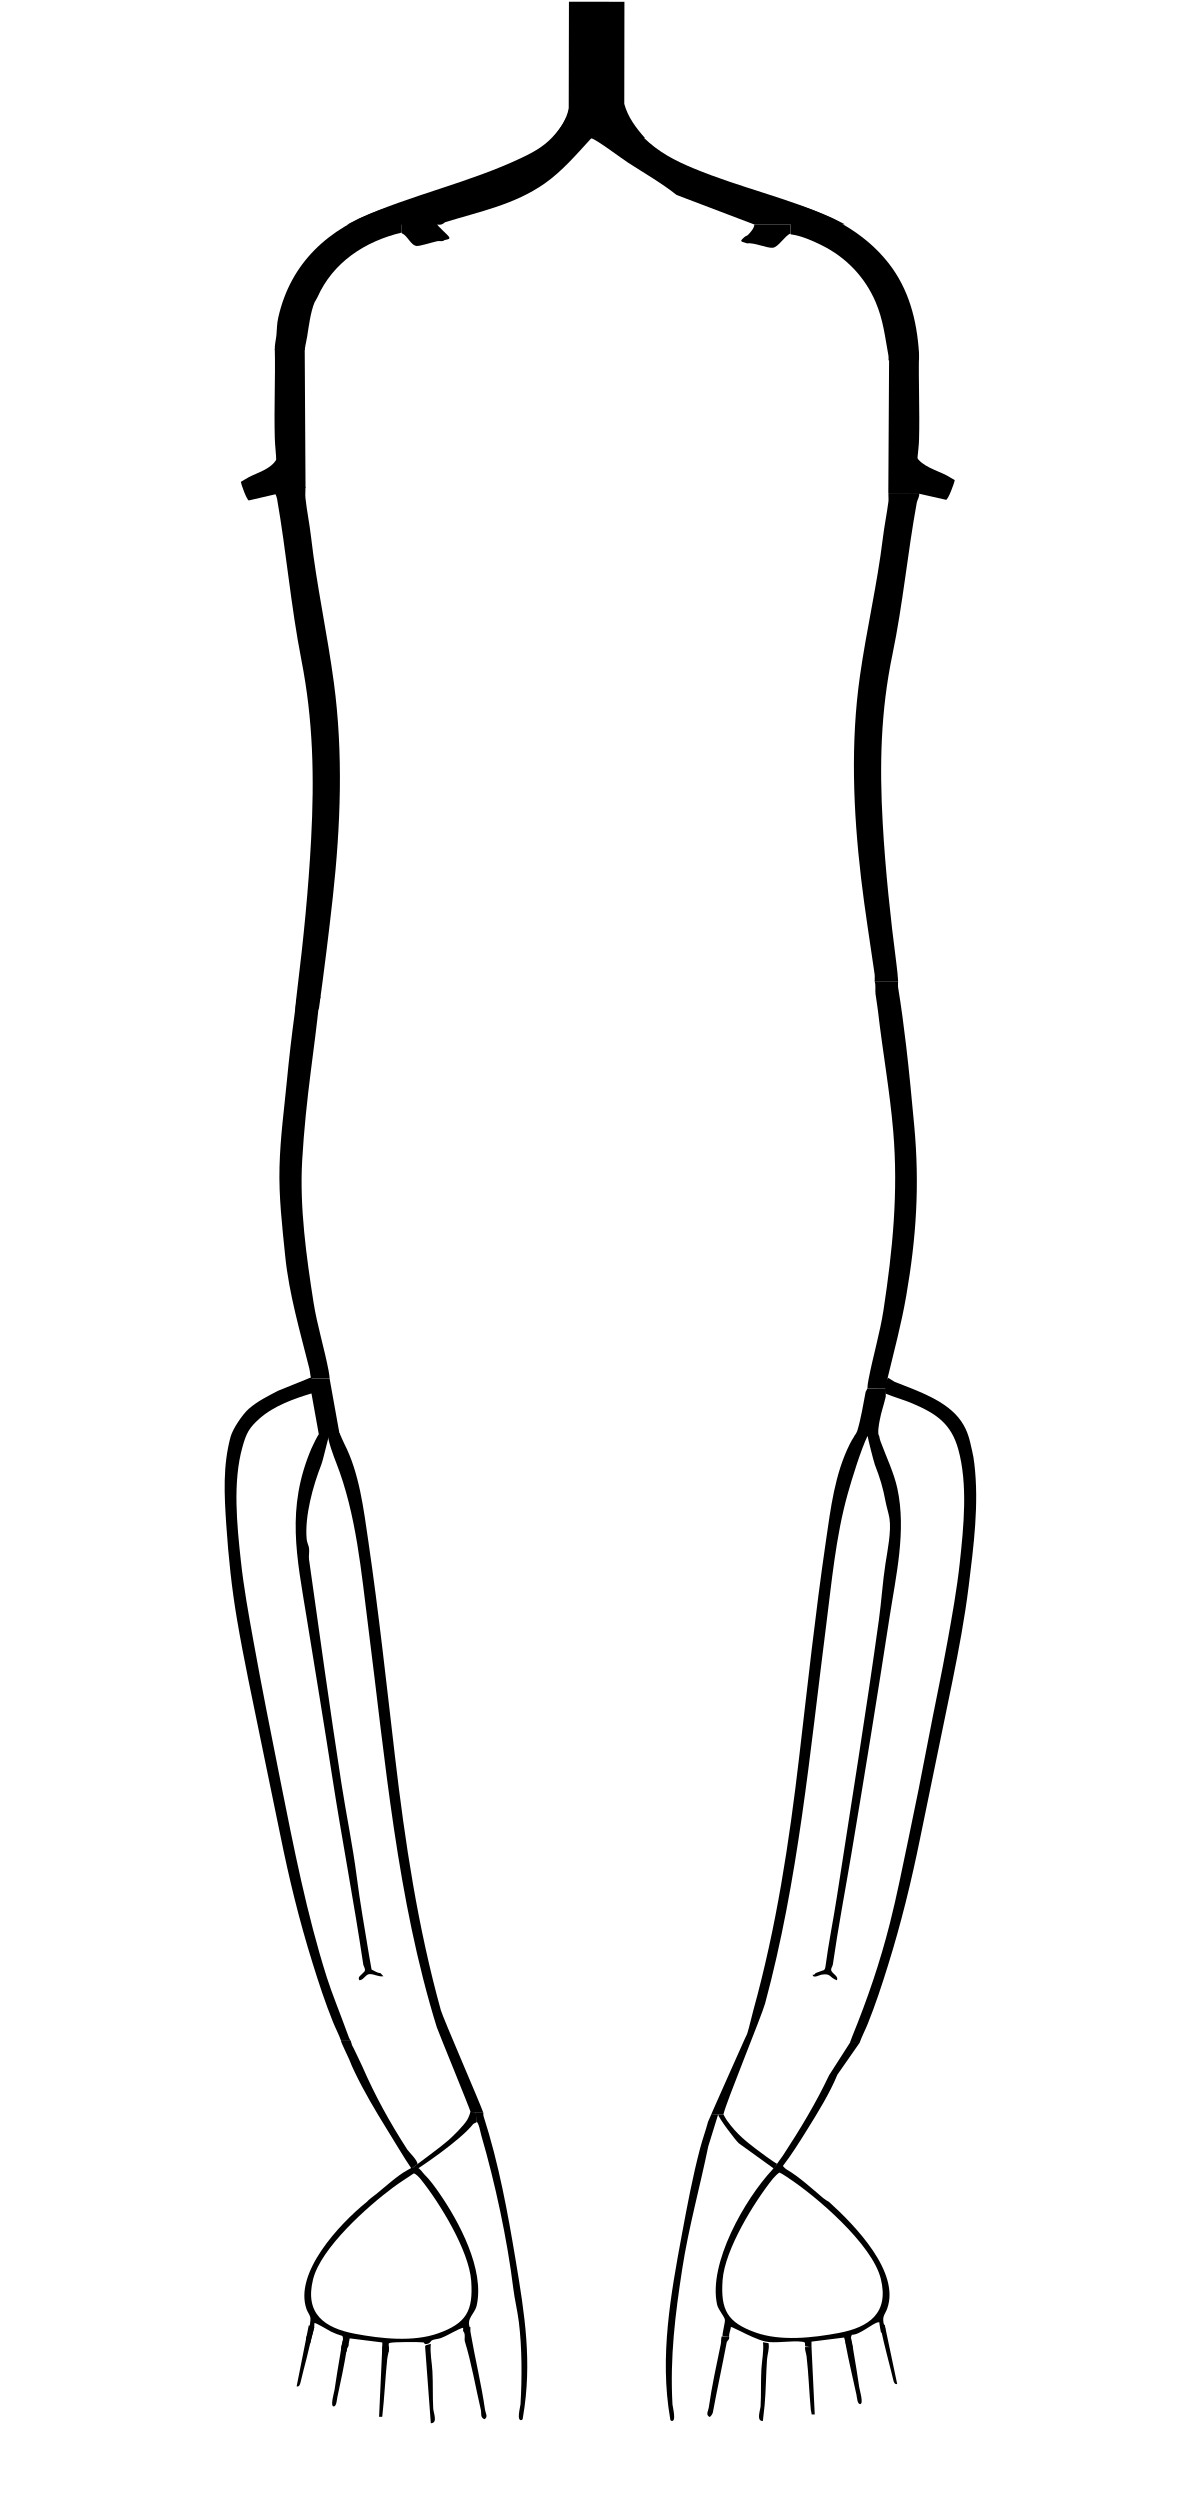
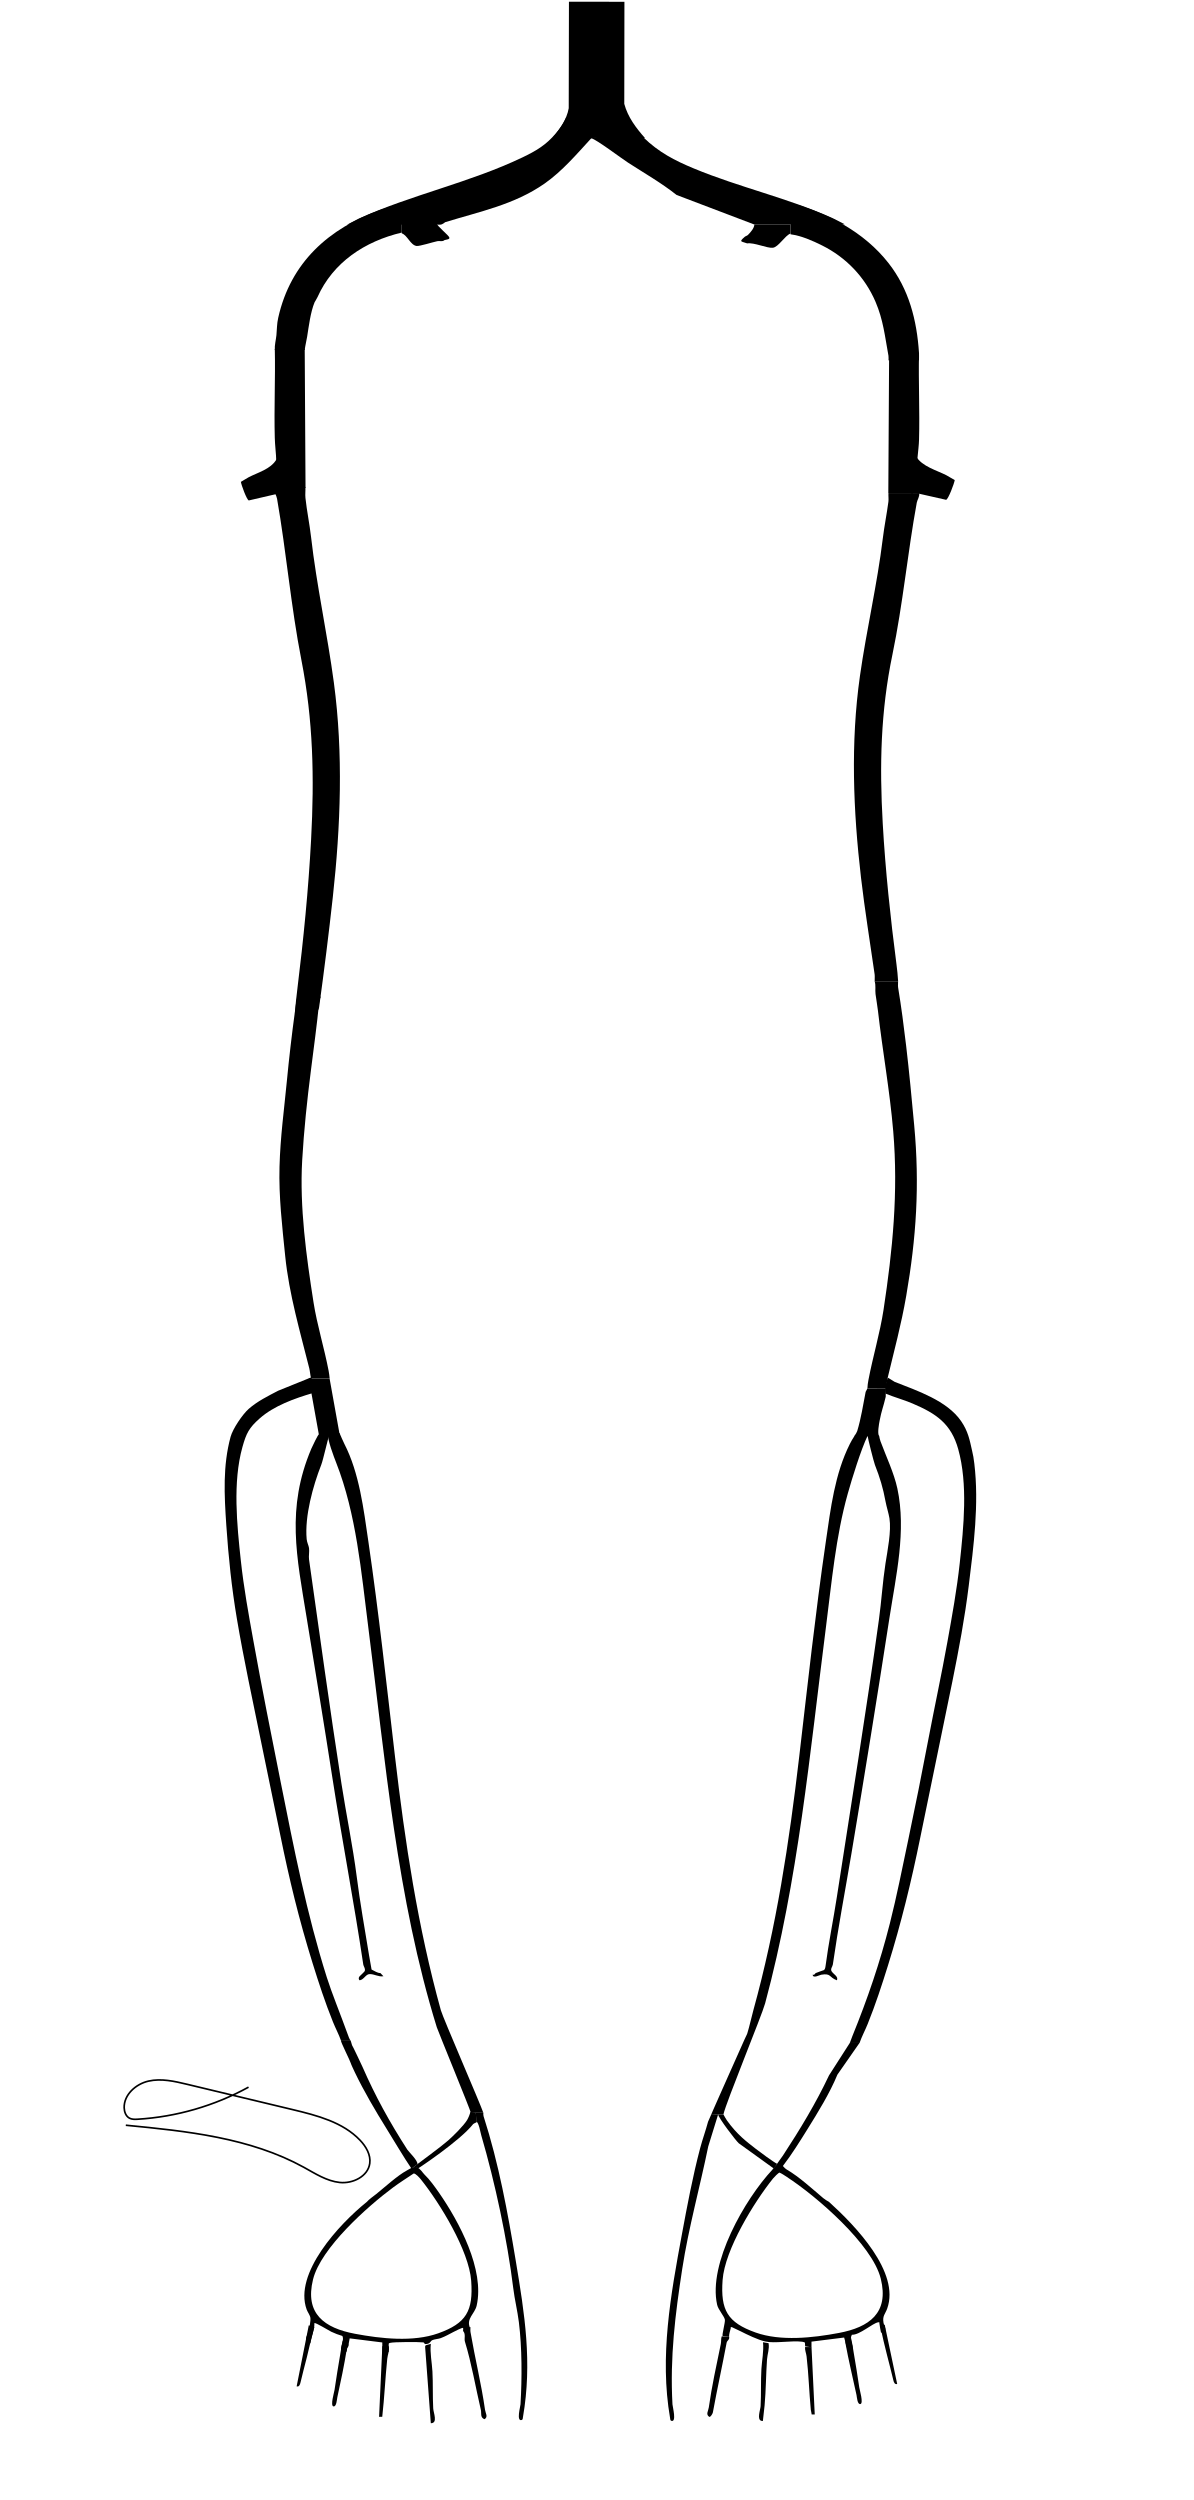
<svg xmlns="http://www.w3.org/2000/svg" id="Laag_1" version="1.1" viewBox="0 0 708.48 1484.64">
+   <defs>
+     <style>
+       .st0 {
+         fill: none;
+         stroke: #000;
+       }
+     </style>
+   </defs>
  <g id="Left_metatarsal_arteries">
    <g>
      <path d="M432.94,1387.63c.61,1.68-1.19,2.33-1.42,3.56-2.56,13.68-5.67,27.75-8.18,41.45-.12.64-1.29,2.81-2.12,2.64-2.27-1.44-.59-3.5-.31-5.53,1.8-12.63,4.53-25.12,7.14-37.73.31-1.48.02-3.12.57-4.59l4.32.19h0Z" />
      <path d="M456.41,1391.49c.62,3.3-.68,6.46-.91,9.69-.64,9.01-.61,18.16-1.43,27.19-.25,2.74-.59,5.86-.95,8.6-.09.67.26.81-.73.71-3.2-.53-.82-6.51-.7-8.81.39-7.27.06-14.66.47-21.94.3-5.31,1.51-10.6.96-15.98l3.29.55h0Z" />
      <path d="M505.44,1388.56c.66,2.74,1.03,5.52,1.49,8.3,1.18,7.03,2.35,13.88,3.36,20.98.2,1.44,2.64,9.43.66,9.82-1.85.36-2.05-4.19-2.3-5.33-2.15-9.95-4.74-20.75-6.56-30.69-.48-2.6,1.11-2.89,3.34-3.07h.01Z" />
      <path d="M481.92,1393.81l1.92,40.05-1.88-.04c.04-.9-.37-1.77-.45-2.65-1-10.58-1.29-21.22-2.52-31.83-.21-1.84-1.08-3.65-.91-5.54h3.84Z" />
      <path d="M532.8,1415.74c-1.44.47-2.02-1.07-2.29-2.25-1.08-4.75-2.51-9.91-3.74-14.88-1.38-5.55-2.83-11.15-3.8-16.75l2.4-1.39,7.43,35.28h0Z" />
    </g>
  </g>
  <g id="Left_plantar_arch">
    <path d="M464.91,1286.29c.7.85,1.59,1.7,2.45,2.2,7.22,4.2,15.08,11.44,21.49,16.84.77.65,2.49,1.81,3.45,2.26,15.54,14.07,42.39,41.78,34.54,63.45-1.17,3.22-2.88,4.23-2.17,8.3.4,2.32,2.89,5.09-1.46,5.99-.39-1.85-.69-3.62-.97-5.5-.09-.62.29-.86-.72-.72-3.26.46-11.05,7.66-15.62,7.39-1.58,2.81.57,5.57.5,8.39l-3.26-.11-1.85-6.62-19.38,2.43v3.35l-3.77-.54-.13-2.26c-.51-.24-1.09-.42-1.65-.49-6.33-.82-16.27,1.15-21.94-.15-4.44-1.01-10.84-4.14-14.64-6.07-1.67-.85-3.43-1.66-5.14-2.44-1.08-.14-.57.17-.7.72-.4,1.65-1.02,3.29-.98,5.02l-3.82-.5c-.49-.56,1.6-8.18,1.34-9.66-.34-2-3.95-5.97-4.6-8.84-5.51-24.38,16.47-62.79,32.83-80.28.54-.57,1.16-1.78,1.8-2.16l1.95-.11,2.45.11ZM467.32,1292.82c-1.41-.92-2.82-1.91-4.37-2.6-.65,0-3.33,2.82-3.9,3.52-11.33,14.13-28.63,42.27-29.93,60.29-1.29,17.9,2.93,25.21,19.6,31.15,14.86,5.29,33.91,3.18,49.4.27,18.16-3.41,29.95-11.89,24.93-32.24-5-20.3-38.23-49.03-55.74-60.39h0Z" />
  </g>
  <g id="Left_lateral_plantar_artery">
    <path d="M422.4,1255.64c.44-.33.53,0,4.08,0l-5.89,19.05c-4.95,24.2-11.7,48.38-15.44,72.7-4.15,27.01-7.35,52.31-5.8,80.44.09,1.55,2.62,10.84-.7,9.79-.69-.22-.63-1.12-.73-1.67-6.3-36.49.4-73.29,7-108.9,3.15-17.01,6.42-34.48,10.88-51.39,1.39-5.25,3.29-10.42,4.69-15.68l1.91-4.34Z" />
  </g>
  <g id="Left_dorsal_pedal_artery">
    <path d="M497.32,1232c-.04.06.19-.45,0,0-4.53,11.03-11.67,22.57-17.78,32.39-4.36,7-9.56,15.37-14.63,21.9-4.36,0-4.39.16-4.39.16.18-.54,4.23-6.06,4.44-6.38,10.26-15.68,19.62-31.18,27.37-47.62l12.36-19.28c1.19-.66,5.92-.26,5.76,0l-13.12,18.83Z" />
  </g>
  <g id="Left_medial_plantar_artery">
    <path d="M431.7,1259.25c6.13,8.54,11.75,12.64,16.98,16.73,2.13,1.66,10.81,8.12,12.8,9,0,0,.16.06-.97,1.47-.97,1.35-1.36,1.06-.97,1.35l-20.8-14.99c-1.61-1.37-12.27-15.3-12.27-17.17h3.13c.67,1.27,1.38,2.51,2.1,3.61h-.01Z" />
  </g>
  <g id="Right_metatarsal_arteries">
    <g>
      <path d="M279.36,1381.88c.04,1-.12,2.05.05,3.05,2.67,15.56,6.44,30.77,8.64,46.22.29,2.02,1.96,4.08-.31,5.52-2.72-.95-1.75-3.69-2.16-5.45-3.11-13.3-5.57-27.94-9.48-40.62-.57-1.85.6-4.38-1-6.19l.15-.63,4.11-1.9h0Z" />
      <path d="M255.84,1439.06l-3.39-45.52.31-.75,3.08-.9c-.56,5.54.66,10.98.96,16.44.4,7.28.07,14.67.47,21.93.15,2.76,2.9,8.76-1.42,8.79h0Z" />
      <path d="M203.52,1389.98c1.61.78,3.75.67,3.36,3.06-.12.71-.83,1.24-.94,1.96-1.5,9.53-3.6,19.35-5.63,28.72-.25,1.14-.45,5.69-2.3,5.33-1.98-.39.46-8.37.66-9.81,1.01-7.1,2.18-13.94,3.36-20.97.47-2.78.83-5.55,1.49-8.29h0Z" />
      <path d="M230.88,1393.32c.48,2.61-.66,5.02-.91,7.44-1.18,11.52-1.67,23.01-2.97,34.46l-1.88.04,1.92-41.94h3.84Z" />
      <path d="M186.72,1381.89c-1.78,5.97-3,12.1-4.53,18.14-1.25,4.96-2.66,10.12-3.74,14.87-.27,1.18-.85,2.73-2.29,2.25l7.2-36.22,3.36.96Z" />
    </g>
  </g>
  <g id="Right_plantar_arch">
    <path d="M252.18,1291.47c2.95,2.79,6.27,7.44,8.61,10.81,11.87,17.12,27.11,45.57,22.28,66.92-1.1,4.87-6.39,7.69-3.94,13.29l-4.09,1.89v-1.91c-.41-.42-4.99,2-5.86,2.44-2.37,1.19-4.63,2.57-7.51,3.62-1.34.49-3.85.62-5.01,1.22-1.24.64-1,2.04-3.54,2.27-1.54.14-.78-.84-1.81-.98-2.38-.32-17.69-.29-19.51.27-.37.12-.85.12-.95.57l-.05,4.87-3.77.55v-6.22l-19.37-2.43-.92,4.93c-1.14.76-.24,3.23-1.55,3.25-5.82.13-.09-6.25-1.88-9.61-2.26-.66-4.48-1.5-6.6-2.51-1.4-.66-9.45-5.67-9.99-5.11.06,4.07-1.8,7.94-2.41,11.95l-1.95-.21c-1.7-2.56.42-4.81.89-6.82.43-1.87,1.32-6.32,1.08-8.05-.22-1.62-1.62-3.32-2.22-4.96-7.77-21.45,19.28-50.68,35.6-63.8,1.68-1.85,3.88-3.29,5.75-4.79,5.1-4.09,12.53-10.95,18.14-13.97,2.01-1.08,3.83-2.59,5.97-1.88,2.01.66,3.5,3.36,4.6,4.4h.01ZM249.9,1294.21c-.73-.91-3.22-3.71-4.27-3.45-4.05,2.72-8.25,5.36-12.15,8.25-15.28,11.35-42.99,36.01-47.59,54.67-5.01,20.36,6.77,28.84,24.93,32.25,15.48,2.91,34.53,5.02,49.4-.27,16.67-5.94,20.89-13.25,19.6-31.16s-18.6-46.17-29.93-60.3h0Z" />
  </g>
  <g id="Right_lateral_plantar_artery">
    <path d="M287.04,1254.71c-.02.67-.08,1.36.13,2.02,9.05,28.1,14.33,57.12,19.11,85.8,5.3,31.77,9.89,60.43,4.28,92.93-.1.55-.04,1.45-.73,1.67-3.33,1.05-.81-7.9-.72-9.34.91-15.42.92-33.54-.98-48.8-.83-6.71-2.49-13.3-3.33-20.14-3.52-28.67-10.78-62.66-18.98-90.71-.43-1.47-1.54-7.91-2.91-8.14l-.35-5.29h4.48s0,0,0,0Z" />
  </g>
  <g id="Right_medial_plantar_artery">
    <path d="M283.1,1260.23c-.14.24-1.61.67-2.14,1.2-8.1,10.19-32.41,26.14-32.41,26.14l-3.13-.54c4.69-3.62,16.38-12.06,20.81-15.98,3.04-2.69,9.12-8.69,11.18-12.09.75-1.24,1.61-3.37,1.95-4.82l3.2.57.54,5.52Z" />
  </g>
  <g id="Right_dorsal_pedal_artery">
    <path d="M209.09,1214.61c.21.07,5.98,12.34,6.15,12.75,7.71,17.59,16.01,32.67,26.68,49.26.73,1.14,6.52,6.68,5.95,8.67l-3.54,2.51c-3.92-5.65-11.31-18.08-14.93-23.91-6.34-10.19-13.35-22.09-18.64-33.15-.45-.94-2.36-4.97-2.47-5.56-.18-1-6.21-12.99-5.73-13.17.79-.3,0,0,5.75-.01l.77,2.61Z" />
  </g>
  <g id="Left_posterior_tibial_artery">
    <path d="M422.4,1255.64c-.19.16,19.85-44.75,19.85-44.75,1.55-3.39,1.29-2.55,1.55-3.39,1.36-4.42,2.36-9.26,3.58-13.68,13.72-49.61,21.28-99.7,27.24-150.64,4.98-42.49,9.6-85.27,15.79-127.56,2.92-19.98,5.31-40.25,14.28-58.13.83-1.65,1.73-3.21,2.82-4.85h7.71c-4,8.4-9.23,25.34-11.75,34.31-7.15,25.41-9.61,53-12.95,79.11-9.6,75.03-16.49,150.79-36.16,223.7-1.9,7.04-23.2,58.76-24.75,65.88h-7.21Z" />
  </g>
  <g id="Right_posterior_tibial_artery">
    <path d="M279.62,1254.71c-.43-2.14-19.59-48.75-20.23-50.82-23.69-76.49-30.56-158.42-40.72-237.86-4.12-32.22-7.01-66.82-19.05-97.47-1.18-3.01-5.48-14.08-4.84-17.53,0,0,5.41-.1,6.85,0,.85,1.88,1.95,4.63,2.87,6.42,8.9,17.35,11.42,38.61,14.28,58.13,6.19,42.3,10.81,85.09,15.79,127.58,5.96,50.91,13.51,101.08,27.24,150.65,1.22,4.41,23.85,56.49,25.22,60.9.31.99,0,0,0,0h-7.42Z" />
  </g>
  <g id="Left_peroneal_artery">
    <path d="M493.82,1170.6c1.11,1.86,4.2,3.12,3.2,5.41-4.85-1.73-3.27-4.34-9.32-3.31-.96.16-5.03,2.45-5.08-.04,1.24.41,1.31-.71,1.8-.94.56-.26,1.46-.49,2.43-.92,2.13-.96,2.99-.13,3.4-3.22,1.82-13.87,4.65-27.52,6.75-41.2,8.36-54.43,17.34-109.44,24.94-164.43,1.53-11.08,2.2-22.37,3.91-33.48,1.17-7.57,3.57-19.18,2.35-26.84-.45-2.82-1.79-7.04-2.35-10.12-1.42-7.78-3.33-14.09-6.26-21.55-.71-1.82-4.32-16.16-4.37-17.32h6.85c.08.48.58,2.87.82,3.28,3.24,8.81,8.04,18.8,10.02,28.05,5.4,25.2-.83,51.77-4.67,76.61-7.24,46.9-14.75,93.33-22.64,140.36-3.65,21.74-7.88,43.81-11.01,65.7-.18,1.26-1.54,2.53-.78,3.96h.01Z" />
  </g>
  <g id="Right_peroneal_artery">
    <path d="M220.65,1169.62c1.75.8,3.47,2.13,5.25,2.09l1.8,1.89c-2.96.52-5.39-1.39-8.34-1.26-2.15.09-3.39,3.42-5.8,3.67-.68-.51-.59-1.38-.26-2.05.18-.37,3.24-3,3.36-3.58.34-1.63-.74-2.46-.93-3.75-5.52-37.14-12.62-73.95-18.37-111.07-4.89-31.59-10.14-63.3-15.27-94.99-5.86-36.13-12.27-64.7,2.81-100.29.52-1.23,4-8.52,4.65-8.78h6.22c-1.23,3.28-3.75,15.19-5.02,18.45-4.91,12.53-9.88,30.51-8.63,44.1.18,1.98,1.19,3.76,1.4,5.31.29,2.12-.28,4.67,0,6.71,6.25,44.35,12.41,88.87,19.26,133.19,2.83,18.29,6.73,36.98,9.06,55.19,1.95,15.27,4.75,30.99,7.28,46.42.48,2.91,1.03,5.87,1.54,8.77v-.02Z" />
  </g>
  <g id="Right_anterior_tibital_artery">
    <path d="M202.56,1212c-1.34-3.86-3.3-7.46-4.82-11.24-4.71-11.7-8.4-23.03-12.1-34.9-8.16-26.18-13.98-50.43-19.05-75.42-6.33-31.2-12.8-61.71-19.14-93.07-2.39-11.83-4.73-23.97-6.75-35.92-3.13-18.5-5.03-36.78-6.3-55.56-1.24-18.32-2.11-35.47,2.53-52.62,1.29-4.75,7.07-13.35,10.81-16.64,5.15-4.51,11.43-7.59,17.45-10.74l19.41-7.85c1.09.2,2.37,8.43,1.19,9.23-10.85,3.18-23.07,7.54-31.59,15.08-6.32,5.59-7.93,8.76-10.23,16.99-5.83,20.85-3.26,46.14-.93,67.63,1.72,15.9,4.55,31.39,7.33,46.85,5.08,28.27,10.81,56.86,16.3,84.4,7.78,38.95,15.54,78.59,27.39,115.99,3.02,9.55,7.56,20.42,13.14,35.77.27.74.65,1.39,1.11,2.01h-5.76,0Z" />
  </g>
  <g id="Left_anterior_tibial_artery">
    <path d="M504.68,1213.17c1.48-3.94,1.01-2.77,1.48-3.94,9.08-22.32,16.4-43.74,22.29-67,4.14-16.33,7.33-32.69,10.81-49.13,4.29-20.28,8.22-40.06,12-59.93,3.67-19.27,7.87-38.7,11.37-58.16,2.78-15.46,5.61-30.95,7.33-46.85,2.33-21.5,4.9-46.79-.93-67.63-4.21-15.04-12.97-21.03-27.14-27.06-5.22-2.22-10.74-3.7-15.98-5.85-.5-3.35.06-6.42,1.34-9.49l4.02,2.47c13.35,5.29,31.1,11.12,39.49,23.34,4.15,6.05,5.07,11.13,6.5,17.49.75,3.33.91,4.09,1.35,7.76,2.87,24.1-.41,48.81-3.31,72.45-2.35,19.13-5.94,38.16-9.73,56.92-6.34,31.35-12.81,61.87-19.14,93.07-5.22,25.69-11.26,50.44-19.05,75.42-3.7,11.87-7.39,23.19-12.1,34.9-1.52,3.78-3.48,7.39-4.82,11.24h-5.76l-.02-.02Z" />
  </g>
  <g id="Right_tibioperoneal_trunk">
    <polygon points="195.71 818.56 201.64 851.57 189.29 851.57 183.36 818.56 195.71 818.56" />
  </g>
  <g id="Left_tibioperoneal_trunk">
    <path d="M514.97,824.63l11.16-.04-.16,4.97c-3.92-.29.5-2.08,0,0-1.55,6.54-2.37,7.72-3.61,14.17-.35,1.83-1.43,7.58-.3,9.07.04.05,0,.13-.06.13h-14.71q1.45-2.04,1.8-3.18c2.23-7.31,3.47-15.41,4.94-22.98.15-.78.85-1.34.93-2.15h0Z" />
  </g>
  <g id="Left_popliteal_artery_artery">
    <path d="M515.11,824.59c.05-1.68.29-3.41.61-5.05,2.68-14.05,6.88-27.99,8.96-41.62,5.41-35.55,8.84-69.7,5.77-106.1-2.03-24.1-6.37-47.82-9.08-71.61-.41-3.56-1.02-6.62-1.43-9.88-.31-2.46.27-5.09-.52-7.6h13.9c.08,1.2-.17,2.51.03,3.68,1.93,11.76,3.36,22.72,4.76,34.58,1.85,15.66,3.33,31.53,4.8,47.37,3.3,35.56,1.24,66.61-4.75,101.25-2.98,17.22-7.09,32.18-10.97,48.43-.45,1.87-.75,4.59-1.06,6.56h-11.02v-.02Z" />
  </g>
  <g id="Right_popliteal_artery_artery">
    <path d="M190.48,591.84c-.38.99-.8,2.14-.91,3.19-1.38,13.6-3.19,27-4.9,40.41-2.29,17.92-4.18,35.66-5.21,53.57-1.61,27.92,2.49,57.27,6.73,84.41,2.08,13.33,6.35,26.94,8.97,40.68.28,1.46.47,2.98.61,4.45h-11.04c-.5-1.8-.64-4.25-1.06-5.93-5.39-21.52-12.01-44.09-14.3-66.67-1.77-17.49-3.87-35.26-3.38-53.08s2.72-33.81,4.34-50.64c1.32-13.77,2.99-28.14,4.81-41.48.41-2.97.72-6.02,1.44-8.92h13.92-.02Z" />
  </g>
  <g id="Left_superficial_femoral_artery">
    <path d="M545.84,292.8c.42,2.05-1.09,3.96-1.41,5.7-5.48,29.96-8.21,60.19-14.46,90.25-6.99,33.64-7.72,65.64-5.75,100.33,1.59,28,4.57,55.91,8.15,83.51.44,3.36.79,6.8.99,10.19h-13.92c-.07-1.41.15-2.86-.05-4.26-2.73-19.16-5.84-38.15-8.07-57.26-4.64-39.7-6.27-80.19-.63-119.88,3.9-27.48,10.25-54.31,13.56-81.57.89-7.32,2.38-14.64,3.33-21.81.22-1.67-.09-3.5.03-5.2h18.24-.01Z" />
  </g>
  <g id="Right_superficial_femoral_artery">
    <path d="M181.36,289.23c.13,2.11-.2,4.38.03,6.47.81,7.6,2.44,15.41,3.33,23.16,3.31,28.94,9.66,57.42,13.56,86.59,5.64,42.13,4,85.11-.63,127.25-2.39,21.73-5.16,43.75-8.15,65.53-.16,1.17-1.25,2.26-.93,3.64h-13.44c.32-4.89.87-9.81,1.47-14.67,3.61-29.27,6.57-58.93,8.15-88.65,1.97-36.83,1.24-70.79-5.75-106.52-6.25-31.92-8.92-64.02-14.46-95.81-.32-1.86-1.83-3.88-1.41-6.05l-2.4.48v-1.45h20.64,0Z" />
  </g>
  <g id="Right_profunda_femoral_artery">
    <path d="M166.6,270.23v25.07l-.48-2.37-18.36,4.26c-1.19-.21-4.5-9.3-4.71-11.04,1.54-.81,3.04-1.91,4.57-2.71,5.45-2.86,13.02-4.75,16.46-10.48.4-.66,0-1.71.11-2.46l2.41-.27h0Z" />
  </g>
  <g id="Left_profunda_femoral_artery">
    <path d="M542.89,266.18c.65,1.06.87,4.39,1.17,4.91,3.51,5.93,12.21,8.19,17.94,11.13,1.67.86,3.3,2.02,4.97,2.88-.23,1.85-3.84,11.5-5.13,11.72l-20-4.52c.45.96-.47,2.06-.53,2.52v-28.63h1.58Z" />
  </g>
  <g id="Left_common_femoral_artery">
    <path d="M545.76,209.76c-.38,17.08.49,34.26.02,51.34-.18,6.55-1.79,13.86-1,20.77.17,1.51,1.11,5.73,2.12,6.29l2.71,4.65h-22.08l.48-83.04h17.76-.01Z" />
  </g>
  <g id="Right_common_femoral_artery">
    <path d="M180.96,207.24l.48,82.52h-20.64c.22-.76,2.35-3.24,2.4-3.45,2.19-9.51.23-17.14-.02-26.35-.48-17.53.4-35.19.02-52.74h17.76Z" />
  </g>
  <g id="Left_external_iliac_artery">
    <path d="M469.45,120.45c22.01,6.08,43.67,17.24,58.19,35.78,12.14,15.5,16.83,33.82,18.12,53.44.09,1.43-.04,2.87,0,4.3h-18.1c-.03-.89.11-1.84-.05-2.73-2.12-11.59-3.08-21.28-7.67-32-6.33-14.77-17.56-26.4-31.71-33.46-5.83-2.91-12.31-5.77-18.77-6.64v-18.7h0Z" />
  </g>
  <g id="Left_internal_iliac_artery">
    <path d="M469.44,133.21v5.47c-3.38,1.28-7.16,8.12-10.54,8.46s-11.1-3.24-15.2-2.6c-3.64-1.32-4.99-.76-1.51-3.85.54-.48,1.45-.65,1.99-1.18,1.54-1.52,3.83-4.12,3.79-6.27l21.48-.03h-.01Z" />
  </g>
  <g id="Left_common_iliac_artery">
    <path d="M348.3,81.59l33.9.1c9.03,8.72,18.39,13.6,29.77,18.32,27.14,11.29,56.32,17.67,82.85,29.7l6.84,3.5h-54.02l-45.84-17.43c-9.12-7.22-19.17-12.94-28.88-19.23-3.94-2.55-18.59-13.63-21.6-14.36-.98-.24-2.03-.08-3.02-.1v-.5h-.01Z" />
  </g>
  <g id="Right_extrnal_iliac_artery">
    <path d="M238.56,138.11c-21.88,5.2-40.8,17.66-50.02,38.36-.59,1.32-1.54,2.6-1.72,3.04-2.45,5.94-3.43,14.28-4.43,20.45-.43,2.64-1.11,5.23-1.43,7.89h-17.76c-.2-2.99.67-5.91.96-8.84.37-3.84.2-6.45,1.08-10.39,7.38-32.83,30-53.05,60.86-64.1,4.11-1.47,8.47-2.31,12.47-4.07v17.67h-.01Z" />
  </g>
  <g id="Right_internal_iliac_artery">
    <path d="M238.58,132.21l20.47.1c.75,2.35,7.62,7.48,7.83,8.85s-2.89.92-3.6,1.9c-1.16.35-2.45-.06-3.57.17-2.49.51-10.5,3.04-12.28,2.85-3.66-.43-5.49-6.43-8.85-7.51v-6.35h.01Z" />
  </g>
  <g id="Right_common_iliac_artery">
    <path d="M335.98,70.29h18.49v10.61l-3.16,1.01c-8.69,9.47-17.4,19.74-27.9,27.09-18.01,12.59-38.58,16.63-59.03,22.95-.26.08-1.53,1.47-3.05,1.47h-55.21l6.9-3.58c31.35-14.2,65.93-21.37,97.27-36.38,7.96-3.81,13.97-7.3,19.86-14.34,2.1-2.5,4.62-5.81,5.85-8.82h-.01Z" />
  </g>
  <g id="Aorta">
    <g id="Generatief_object">
      <path d="M337.88,1.02l32.94.04-.09,60.63c2.11,7.86,7.01,14.34,12.31,20.31l-54.72-.13c4.02-5.28,8.28-10.87,9.42-17.6l.13-63.25Z" />
    </g>
  </g>
+   <path class="st0" d="M74.71,1262.08c36.29,3.52,73.73,7.38,105.68,24.96,6.82,3.76,13.62,8.21,21.36,9.03s16.77-3.58,17.83-11.29c.71-5.1-2.2-10.05-5.75-13.78-10.24-10.78-25.55-14.72-40.01-18.19-20.89-5.01-41.78-10.02-62.68-15.03-7.54-1.81-15.4-3.62-22.96-1.9s-14.66,8.11-14.44,15.86c.07,2.41,1.02,5.02,3.15,6.15,1.47.78,3.23.72,4.89.62,22.98-1.39,45.63-7.95,65.81-19.04" />
</svg>
